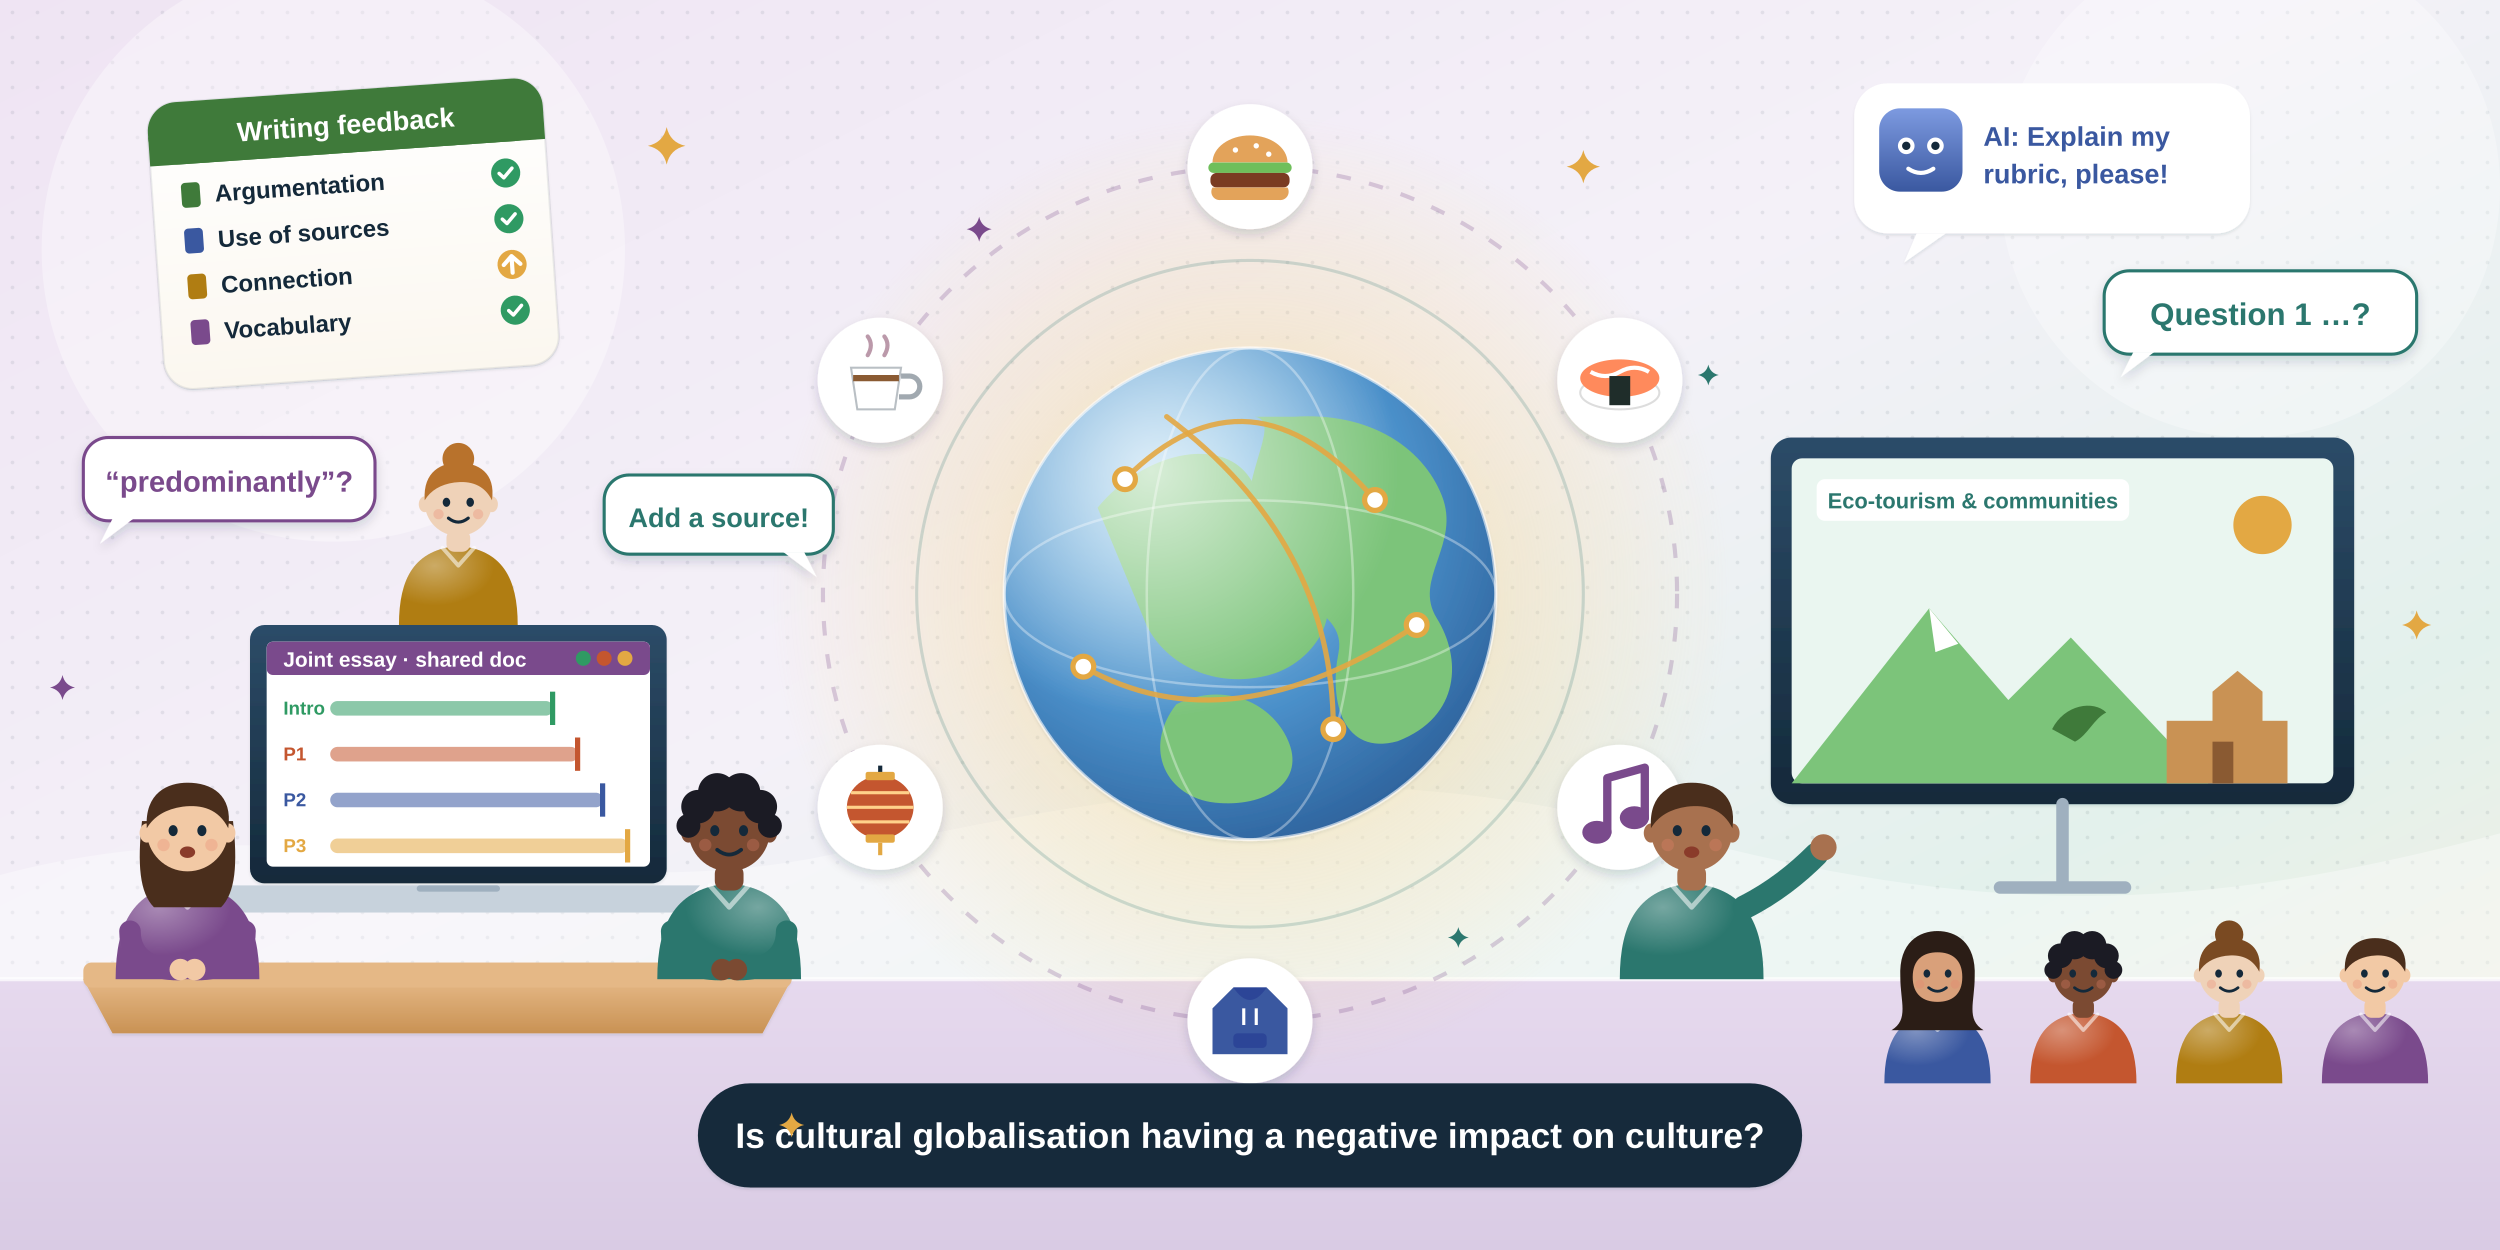
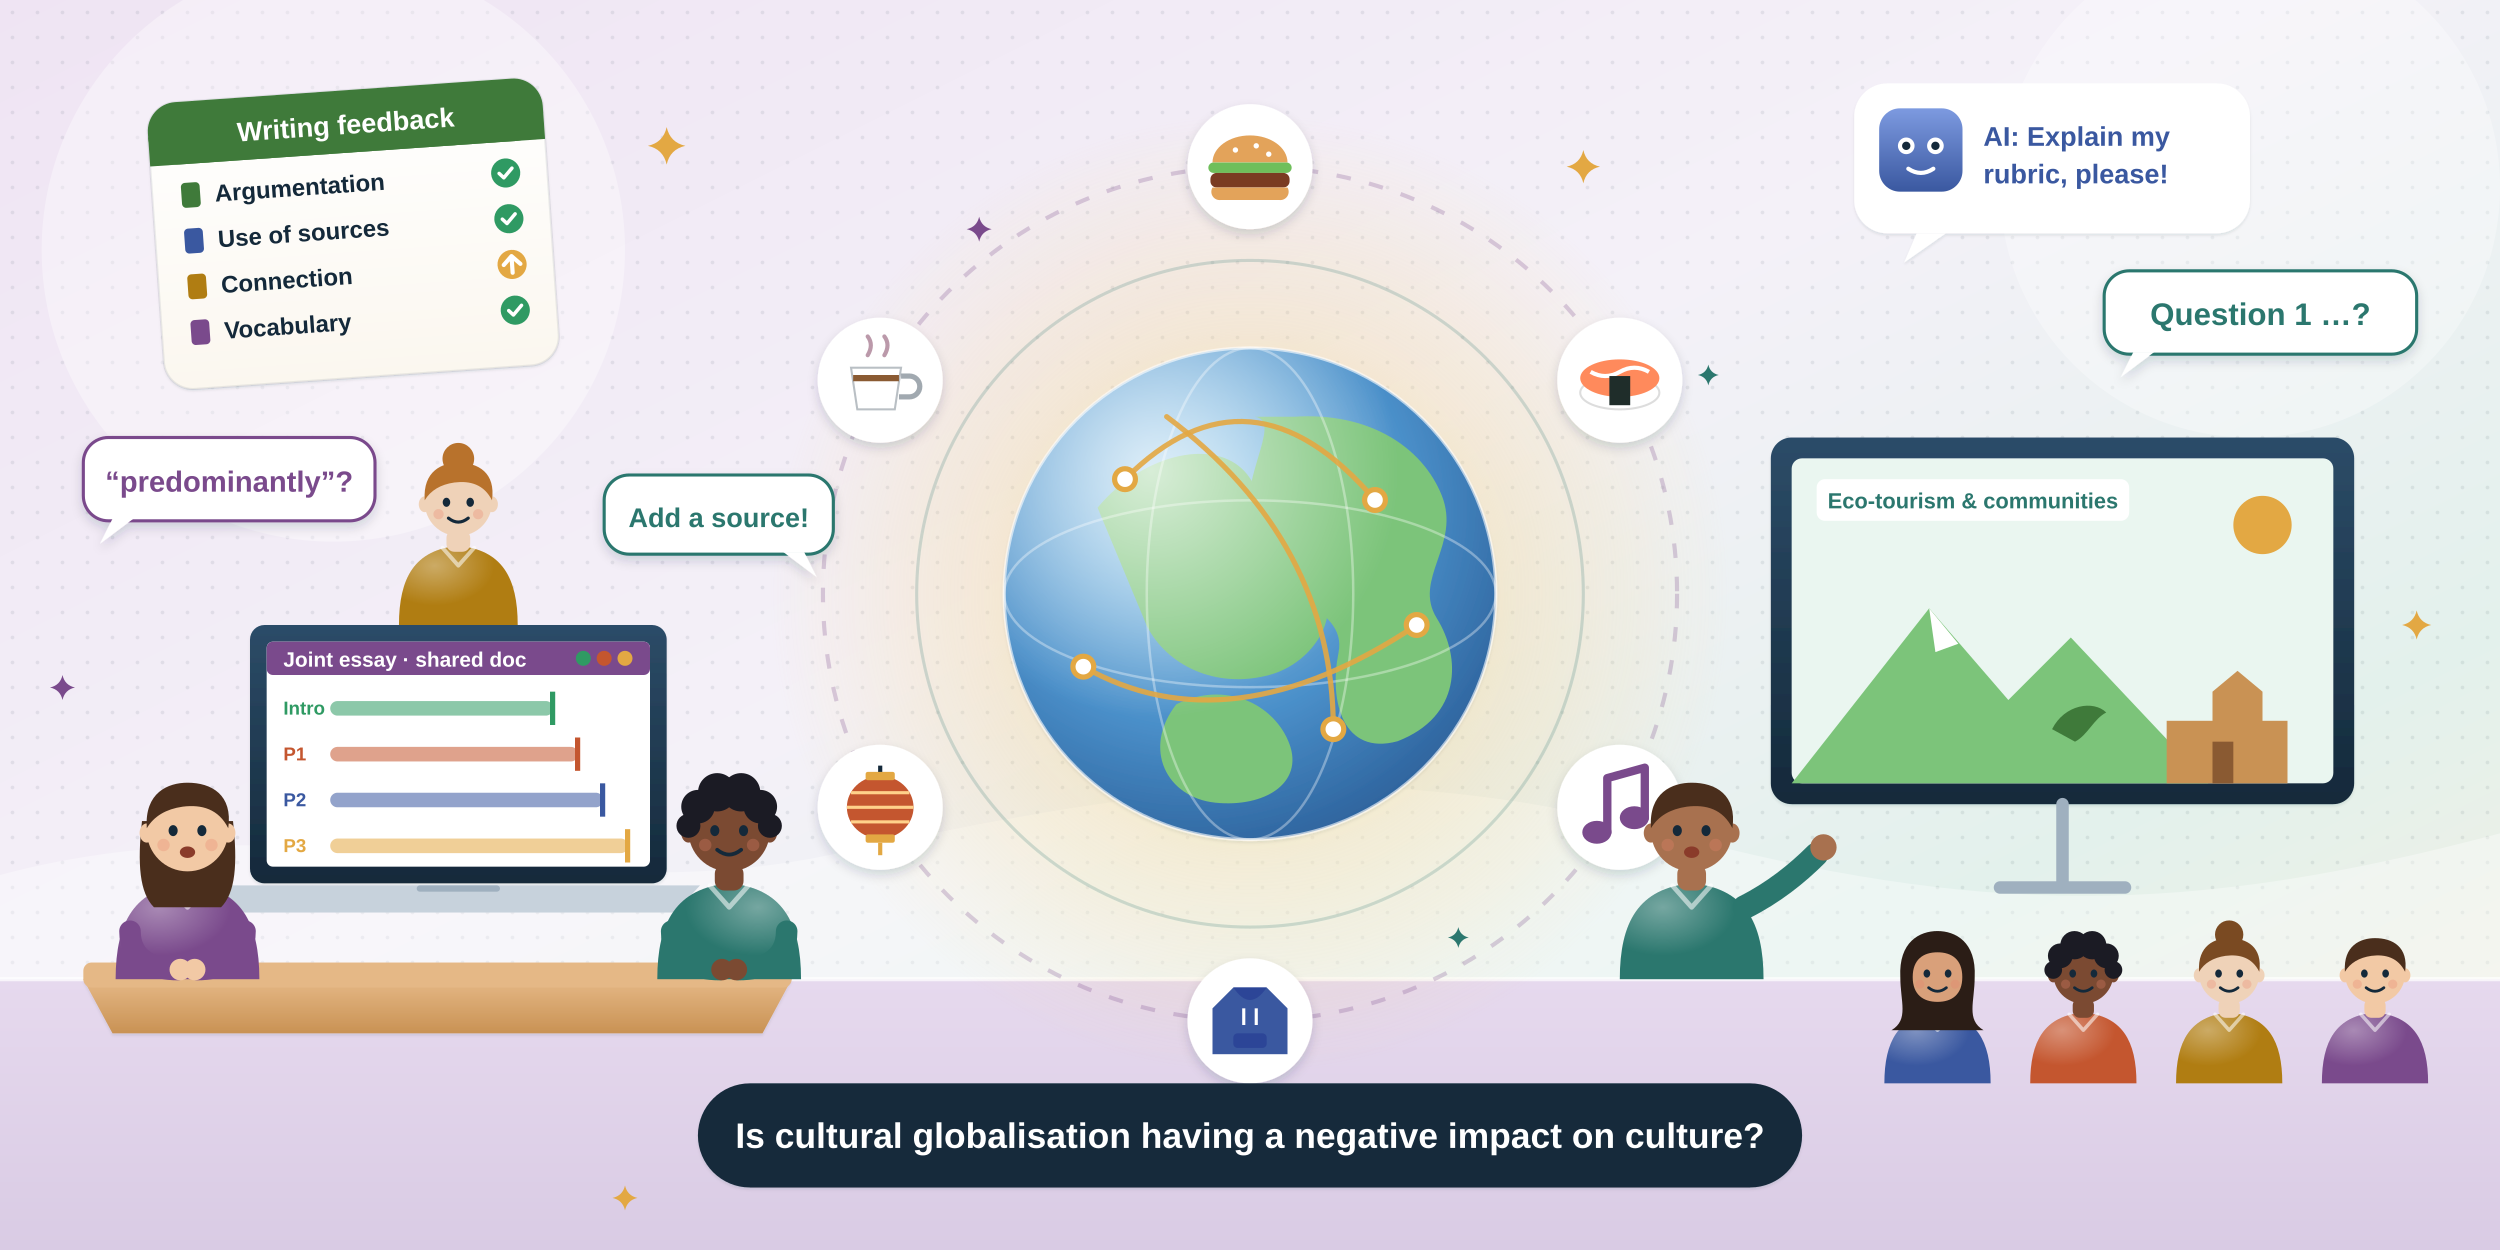
<svg xmlns="http://www.w3.org/2000/svg" viewBox="0 0 1200 600" fill="none" role="img" aria-label="Day 3 hero: a glowing globe in the middle with a burger, sushi, a music note, a streetwear hoodie, a paper lantern and a cup of coffee orbiting it. On the left, three students write one essay together on a shared laptop with coloured cursors. On the right, a presenter points to an eco-tourism slide for a seminar group. A feedback card with ticks floats at the top left and an AI chat bubble saying “Explain my rubric” floats at the top right; the essay question sits under the globe.">
  <style>
.h5d3-fl { animation: h5d3-fl 6s ease-in-out infinite; } .h5d3-f2 { animation-delay: -2s; } .h5d3-f3 { animation-delay: -4s; }
@keyframes h5d3-fl { 50% { transform: translateY(-4px); } }
.h5d3-tw { animation: h5d3-tw 3.2s ease-in-out infinite; transform-box: fill-box; transform-origin: center; } .h5d3-t2 { animation-delay: -1.1s; } .h5d3-t3 { animation-delay: -2.2s; }
@keyframes h5d3-tw { 0%, 100% { opacity: .35; transform: scale(.6); } 50% { opacity: 1; transform: scale(1); } }
.h5d3-bl { animation: h5d3-bl 4.6s infinite; transform-box: fill-box; transform-origin: center; } .h5d3-b2 { animation-delay: -1.7s; } .h5d3-b3 { animation-delay: -3.1s; }
@keyframes h5d3-bl { 0%, 93%, 100% { transform: scaleY(1); } 96% { transform: scaleY(.1); } }
.h5d3-pu { animation: h5d3-pu 3s ease-in-out infinite; transform-box: fill-box; transform-origin: center; } .h5d3-p2 { animation-delay: -1s; } .h5d3-p3 { animation-delay: -2s; }
@keyframes h5d3-pu { 0%, 100% { transform: scale(1); } 50% { transform: scale(1.08); } }
.h5d3-dr { stroke-dasharray: 7 9; animation: h5d3-dr 2.2s linear infinite; }
@keyframes h5d3-dr { to { stroke-dashoffset: -32; } }
.h5d3-dw { stroke-dasharray: 400; animation: h5d3-dw 6s ease-in-out infinite; }
@keyframes h5d3-dw { 0%, 10% { stroke-dashoffset: 400; } 45%, 100% { stroke-dashoffset: 0; } }
.h5d3-cu { animation: h5d3-cu 1.1s steps(2) infinite; }
@keyframes h5d3-cu { 50% { opacity: 0; } }
.h5d3-sp { animation: h5d3-sp 14s linear infinite; transform-box: fill-box; transform-origin: center; }
@keyframes h5d3-sp { to { transform: rotate(360deg); } }
.h5d3-ty { animation: h5d3-ty 5s ease-in-out infinite; transform-box: fill-box; transform-origin: 0% 50%; } .h5d3-y2 { animation-delay: -1.6s; } .h5d3-y3 { animation-delay: -3.2s; }
@keyframes h5d3-ty { 0%, 8% { transform: scaleX(0); } 45%, 100% { transform: scaleX(1); } }
.h5d3-pop { animation: h5d3-pop 4s ease-in-out infinite; transform-box: fill-box; transform-origin: center; } .h5d3-o2 { animation-delay: -1.3s; } .h5d3-o3 { animation-delay: -2.6s; }
@keyframes h5d3-pop { 0%, 40% { transform: scale(.85); opacity: .6; } 55% { transform: scale(1.1); opacity: 1; } 70%, 100% { transform: scale(1); opacity: 1; } }
.h5d3-sw { animation: h5d3-sw 3.6s ease-in-out infinite; transform-box: fill-box; transform-origin: 50% 0%; }
@keyframes h5d3-sw { 0%, 100% { transform: rotate(-4deg); } 50% { transform: rotate(4deg); } }

.h5d3-orb { animation: h5d3-orb 40s linear infinite; transform-origin: 600px 285px; }
@keyframes h5d3-orb { to { transform: rotate(360deg); } }
.h5d3-spin { animation: h5d3-spin 30s linear infinite; transform-box: fill-box; transform-origin: center; }
@keyframes h5d3-spin { to { transform: rotate(-360deg); } }

@media (prefers-reduced-motion: reduce) { * { animation: none !important; } }
</style>
  <defs>
    <linearGradient id="h5d3-bg" x1="0" y1="0" x2="1" y2="1">
      <stop offset="0" stop-color="#efe4f3" />
      <stop offset=".55" stop-color="#f6f1f8" />
      <stop offset="1" stop-color="#f7efe0" />
    </linearGradient>
    <pattern id="h5d3-dots" width="12" height="12" patternUnits="userSpaceOnUse">
      <circle cx="6" cy="6" r=".9" fill="#14293a" fill-opacity=".08" />
    </pattern>
    <radialGradient id="h5d3-glow" cx=".5" cy=".5" r=".5">
      <stop offset="0" stop-color="#fff" stop-opacity=".85" />
      <stop offset="1" stop-color="#fff" stop-opacity="0" />
    </radialGradient>
    <filter id="h5d3-sh" x="-25%" y="-25%" width="150%" height="160%">
      <feDropShadow dx="0" dy="5" stdDeviation="5" flood-color="#14293a" flood-opacity=".16" />
      <feDropShadow dx="0" dy="1" stdDeviation=".8" flood-color="#14293a" flood-opacity=".1" />
    </filter>
    <filter id="h5d3-sh2" x="-30%" y="-30%" width="160%" height="170%">
      <feDropShadow dx="0" dy="2.5" stdDeviation="2.5" flood-color="#14293a" flood-opacity=".16" />
    </filter>
    <linearGradient id="h5d3-paper" x1="0" y1="0" x2="0" y2="1">
      <stop offset="0" stop-color="#fff" />
      <stop offset="1" stop-color="#fbf7ef" />
    </linearGradient>
    <linearGradient id="h5d3-tg" x1="0" y1="0" x2="1" y2="1">
      <stop offset="0" stop-color="#a77bb8" />
      <stop offset="1" stop-color="#7a4a8c" />
    </linearGradient>
    <linearGradient id="h5d3-td" x1="0" y1="0" x2="0" y2="1">
      <stop offset="0" stop-color="#7a4a8c" />
      <stop offset="1" stop-color="#57326a" />
    </linearGradient>
    <linearGradient id="h5d3-gold" x1="0" y1="0" x2="0" y2="1">
      <stop offset="0" stop-color="#f4cf74" />
      <stop offset="1" stop-color="#d79a2b" />
    </linearGradient>
    <linearGradient id="h5d3-clay" x1="0" y1="0" x2="0" y2="1">
      <stop offset="0" stop-color="#e07a4f" />
      <stop offset="1" stop-color="#b0512a" />
    </linearGradient>
    <linearGradient id="h5d3-navy" x1="0" y1="0" x2="0" y2="1">
      <stop offset="0" stop-color="#2c4c68" />
      <stop offset="1" stop-color="#14293a" />
    </linearGradient>
    <linearGradient id="h5d3-blueg" x1="0" y1="0" x2="0" y2="1">
      <stop offset="0" stop-color="#7d9ae0" />
      <stop offset="1" stop-color="#3a58a0" />
    </linearGradient>
    <linearGradient id="h5d3-greeng" x1="0" y1="0" x2="0" y2="1">
      <stop offset="0" stop-color="#8cc47b" />
      <stop offset="1" stop-color="#3f7a3a" />
    </linearGradient>
    <linearGradient id="h5d3-plumg" x1="0" y1="0" x2="0" y2="1">
      <stop offset="0" stop-color="#b78ac8" />
      <stop offset="1" stop-color="#7a4a8c" />
    </linearGradient>
    <linearGradient id="h5d3-tealg" x1="0" y1="0" x2="0" y2="1">
      <stop offset="0" stop-color="#3fbca9" />
      <stop offset="1" stop-color="#1d6f66" />
    </linearGradient>
    <radialGradient id="h5d3-sea" cx=".38" cy=".32" r=".75">
      <stop offset="0" stop-color="#9fd3f0" />
      <stop offset=".6" stop-color="#4a8fc9" />
      <stop offset="1" stop-color="#2b5f99" />
    </radialGradient>
    <radialGradient id="h5d3-shine" cx=".3" cy=".25" r=".5">
      <stop offset="0" stop-color="#fff" stop-opacity=".7" />
      <stop offset="1" stop-color="#fff" stop-opacity="0" />
    </radialGradient>
    <radialGradient id="h5d3-halo" cx=".5" cy=".5" r=".5">
      <stop offset="0" stop-color="#fff6d8" stop-opacity=".95" />
      <stop offset=".55" stop-color="#f4cf74" stop-opacity=".25" />
      <stop offset="1" stop-color="#f4cf74" stop-opacity="0" />
    </radialGradient>
    <linearGradient id="h5d3-sky" x1="0" y1="0" x2="1" y2="1">
      <stop offset="0" stop-color="#efe4f3" />
      <stop offset=".45" stop-color="#f4f1f8" />
      <stop offset=".75" stop-color="#e3f1ec" />
      <stop offset="1" stop-color="#f7efe0" />
    </linearGradient>
    <linearGradient id="h5d3-floor" x1="0" y1="0" x2="0" y2="1">
      <stop offset="0" stop-color="#e6d9ee" />
      <stop offset="1" stop-color="#d9cbe4" />
    </linearGradient>
    <linearGradient id="h5d3-desk" x1="0" y1="0" x2="0" y2="1">
      <stop offset="0" stop-color="#e5b886" />
      <stop offset="1" stop-color="#c99254" />
    </linearGradient>
  </defs>
  <rect width="1200" height="600" fill="url(#h5d3-sky)" />
  <rect width="1200" height="600" fill="url(#h5d3-dots)" />
  <rect y="470" width="1200" height="130" fill="url(#h5d3-floor)" />
  <path d="M0 470H1200" stroke="#fff" stroke-opacity=".7" stroke-width="2" />
  <circle cx="160" cy="120" r="140" fill="#fff" fill-opacity=".35" />
  <circle cx="1080" cy="90" r="120" fill="#fff" fill-opacity=".3" />
  <path d="M0 420C150 380 260 440 400 410S650 360 800 400 1050 440 1200 400V470H0z" fill="#fff" fill-opacity=".35" />
  <circle cx="600" cy="285" r="230" fill="url(#h5d3-halo)" />
  <ellipse cx="600" cy="285" rx="205" ry="205" stroke="#7a4a8c" stroke-opacity=".25" stroke-width="2" stroke-dasharray="6 10" class="h5d3-dr" />
  <ellipse cx="600" cy="285" rx="160" ry="160" stroke="#2b776e" stroke-opacity=".2" stroke-width="1.5" />
  <g filter="url(#h5d3-sh)">
    <g>
      <circle cx="600" cy="285" r="118" fill="url(#h5d3-sea)" />
      <path d="M526.84 243.7c21.24-25.96 59.0-35.4 73.16-14.16s-2.36 35.4 23.6 44.84 11.8 42.48-14.16 49.56-49.56-4.72-59.0-23.6-42.48-56.64z" fill="#7cc47a" />
      <path d="M621.24 200.04c35.4-2.36 61.36 14.16 70.8 37.76s-14.16 40.12-2.36 59.0 11.8 47.2-18.88 59.0c-25.96 7.08-33.04-18.88-28.32-42.48s-35.4-25.96-42.48-54.28 16.52-56.64 2.36-59.0z" fill="#7cc47a" />
      <path d="M564.6 338.1c23.6-11.8 47.2 0 54.28 18.88s-11.8 30.68-35.4 28.32-35.4-25.96-18.88-47.2z" fill="#7cc47a" />
      <ellipse cx="600" cy="285" rx="118" ry="44.84" stroke="#fff" stroke-opacity=".35" stroke-width="1.2" />
      <ellipse cx="600" cy="285" rx="49.56" ry="118" stroke="#fff" stroke-opacity=".35" stroke-width="1.2" />
      <circle cx="600" cy="285" r="118" fill="url(#h5d3-shine)" />
      <circle cx="600" cy="285" r="118" stroke="#fff" stroke-opacity=".6" stroke-width="1.5" />
    </g>
  </g>
  <path class="h5d3-dw" d="M540 230Q600 170 660 240" stroke="#e3a843" stroke-width="2.5" stroke-linecap="round" stroke-opacity=".9" />
  <path class="h5d3-dw" d="M520 320Q590 360 680 300" stroke="#e3a843" stroke-width="2.5" stroke-linecap="round" stroke-opacity=".9" />
  <path class="h5d3-dw" d="M560 200Q640 260 640 350" stroke="#e3a843" stroke-width="2.5" stroke-linecap="round" stroke-opacity=".9" />
  <circle cx="540" cy="230" r="5" fill="#fff" stroke="#e3a843" stroke-width="2.5" class="h5d3-pu h5d3-p1" />
  <circle cx="660" cy="240" r="5" fill="#fff" stroke="#e3a843" stroke-width="2.5" class="h5d3-pu h5d3-p2" />
  <circle cx="520" cy="320" r="5" fill="#fff" stroke="#e3a843" stroke-width="2.5" class="h5d3-pu h5d3-p3" />
  <circle cx="680" cy="300" r="5" fill="#fff" stroke="#e3a843" stroke-width="2.5" class="h5d3-pu h5d3-p1" />
  <circle cx="640" cy="350" r="5" fill="#fff" stroke="#e3a843" stroke-width="2.5" class="h5d3-pu h5d3-p2" />
  <g class="h5d3-orb">
    <g transform="translate(600.0 80.0)">
      <g class="h5d3-spin">
        <g filter="url(#h5d3-sh2)">
          <circle r="30" fill="#fff" />
        </g>
        <path d="M-18-2a18 13 0 0 1 36 0z" fill="#e3a35a" />
        <circle cx="-7" cy="-8" r="1.3" fill="#fff" />
        <circle cx="3" cy="-10" r="1.3" fill="#fff" />
        <circle cx="9" cy="-6" r="1.3" fill="#fff" />
        <rect x="-20" y="-2" width="40" height="5" rx="2.5" fill="#6fbf5b" />
        <rect x="-19" y="3" width="38" height="7" rx="3" fill="#7a3b22" />
        <path d="M-18 10h36a4 4 0 0 1-4 6h-28a4 4 0 0 1-4-6z" fill="#e3a35a" />
      </g>
    </g>
    <g transform="translate(777.5 182.5)">
      <g class="h5d3-spin">
        <g filter="url(#h5d3-sh2)">
          <circle r="30" fill="#fff" />
        </g>
        <ellipse cx="0" cy="6" rx="19" ry="8" fill="#fff" stroke="#ddd" />
        <ellipse cx="0" cy="-1" rx="19" ry="9" fill="#ff8a5c" />
        <path d="M-14-4q7 4 14 0t14 0" stroke="#fff" stroke-width="2" />
        <rect x="-5" y="-2" width="10" height="14" fill="#1f2d2a" />
      </g>
    </g>
    <g transform="translate(777.5 387.5)">
      <g class="h5d3-spin">
        <g filter="url(#h5d3-sh2)">
          <circle r="30" fill="#fff" />
        </g>
        <path d="M-6 12V-14l18-5v24" stroke="#7a4a8c" stroke-width="4" stroke-linecap="round" stroke-linejoin="round" />
        <ellipse cx="-11" cy="12" rx="7" ry="5.5" fill="#7a4a8c" />
        <ellipse cx="7" cy="5" rx="7" ry="5.5" fill="#7a4a8c" />
      </g>
    </g>
    <g transform="translate(600.0 490.0)">
      <g class="h5d3-spin">
        <g filter="url(#h5d3-sh2)">
          <circle r="30" fill="#fff" />
        </g>
        <path d="M-18 16V-6l10-10h16l10 10v22z" fill="#3a58a0" />
        <path d="M-8-16q8 12 16 0" fill="#2c4597" />
        <path d="M-3-6v8M3-6v8" stroke="#fff" stroke-width="1.5" />
        <rect x="-8" y="6" width="16" height="7" rx="2" fill="#2c4597" />
      </g>
    </g>
    <g transform="translate(422.5 387.5)">
      <g class="h5d3-spin">
        <g filter="url(#h5d3-sh2)">
          <circle r="30" fill="#fff" />
        </g>
        <path d="M0-20v6" stroke="#14293a" stroke-width="2" />
        <ellipse cx="0" cy="0" rx="16" ry="15" fill="#c4562f" />
        <path d="M-16 0h32M-14-7h28M-14 7h28" stroke="#ffd18a" stroke-width="1.5" />
        <rect x="-7" y="-17" width="14" height="4" rx="1" fill="#e3a843" />
        <rect x="-7" y="13" width="14" height="4" rx="1" fill="#e3a843" />
        <path d="M0 17v6" stroke="#e3a843" stroke-width="2" />
      </g>
    </g>
    <g transform="translate(422.5 182.5)">
      <g class="h5d3-spin">
        <g filter="url(#h5d3-sh2)">
          <circle r="30" fill="#fff" />
        </g>
        <path d="M-14-6h24l-3 20h-18z" fill="#fff" stroke="#14293a" stroke-opacity=".3" />
        <path d="M10-2h4a5 5 0 0 1 0 10h-5" stroke="#14293a" stroke-opacity=".4" stroke-width="2.5" />
        <path d="M-13-1h22" stroke="#8a5a32" stroke-width="3" />
        <path d="M-6-12q3-5 0-9M2-12q3-5 0-9" stroke="#b9a" stroke-width="2" stroke-linecap="round" class="h5d3-fl" />
      </g>
    </g>
  </g>
  <g class="h5d3-fl h5d3-f2">
    <g filter="url(#h5d3-sh)">
      <rect x="335" y="520" width="530" height="50" rx="25" fill="#14293a" />
    </g>
    <text x="600" y="551" font-family="Manrope, Arial, sans-serif" font-size="17" font-weight="800" fill="#fff" text-anchor="middle">Is cultural globalisation having a negative impact on culture?</text>
  </g>
  <g filter="url(#h5d3-sh)">
    <path d="M40 470h340l-14 26H54z" fill="url(#h5d3-desk)" />
  </g>
  <rect x="40" y="462" width="340" height="12" rx="4" fill="#e5b886" />
  <g transform="translate(120 300)">
    <g filter="url(#h5d3-sh)">
      <rect x="0" y="0" width="200" height="124.0" rx="7" fill="url(#h5d3-navy)" />
    </g>
    <rect x="8.0" y="8.0" width="184.0" height="108.0" rx="3" fill="#fff" />
    <path d="M-16.0 125.0H216.0L204.0 138.0H-4.0Z" fill="#c7d2dc" />
    <rect x="80.0" y="125.0" width="40.0" height="3" rx="1.5" fill="#9fb0bf" />
  </g>
  <rect x="128" y="308" width="184" height="16" rx="3" fill="#7a4a8c" />
  <text x="136" y="320" font-family="Manrope, Arial, sans-serif" font-size="10" font-weight="800" fill="#fff" text-anchor="start">Joint essay · shared doc</text>
  <circle cx="280" cy="316" r="3.6" fill="#2f9a63" />
  <circle cx="290" cy="316" r="3.6" fill="#c4562f" />
  <circle cx="300" cy="316" r="3.6" fill="#e3a843" />
  <text x="136" y="343" font-family="Manrope, Arial, sans-serif" font-size="9" font-weight="800" fill="#2f9a63" text-anchor="start">Intro</text>
  <path class="h5d3-ty" d="M162 340h100" stroke="#2f9a63" stroke-opacity=".55" stroke-width="7" stroke-linecap="round" />
  <rect class="h5d3-cu" x="264" y="332" width="2.5" height="16" fill="#2f9a63" />
  <text x="136" y="365" font-family="Manrope, Arial, sans-serif" font-size="9" font-weight="800" fill="#c4562f" text-anchor="start">P1</text>
  <path class="h5d3-ty h5d3-y2" d="M162 362h112" stroke="#c4562f" stroke-opacity=".55" stroke-width="7" stroke-linecap="round" />
  <rect class="h5d3-cu" x="276" y="354" width="2.5" height="16" fill="#c4562f" />
  <text x="136" y="387" font-family="Manrope, Arial, sans-serif" font-size="9" font-weight="800" fill="#3a58a0" text-anchor="start">P2</text>
  <path class="h5d3-ty h5d3-y3" d="M162 384h124" stroke="#3a58a0" stroke-opacity=".55" stroke-width="7" stroke-linecap="round" />
  <rect class="h5d3-cu" x="288" y="376" width="2.5" height="16" fill="#3a58a0" />
  <text x="136" y="409" font-family="Manrope, Arial, sans-serif" font-size="9" font-weight="800" fill="#e3a843" text-anchor="start">P3</text>
  <path class="h5d3-ty h5d3-y1" d="M162 406h136" stroke="#e3a843" stroke-opacity=".55" stroke-width="7" stroke-linecap="round" />
  <rect class="h5d3-cu" x="300" y="398" width="2.5" height="16" fill="#e3a843" />
  <g transform="translate(90 470) scale(1.15 1.15)">
    <path d="M-30 0C-30-24-22-38 0-40C22-38 30-24 30 0Z" fill="#7a4a8c" />
    <path d="M-30 0C-30-24-22-38 0-40C22-38 30-24 30 0Z" fill="url(#h5d3-shine)" opacity=".5" />
    <path d="M-8-39L0-30L8-39" stroke="#fff" stroke-opacity=".55" stroke-width="2" stroke-linecap="round" stroke-linejoin="round" />
    <rect x="-6" y="-48" width="12" height="11" rx="4" fill="#f2c9a5" />
    <path d="M-19-66C-21-48-20-36-14-30H14C20-36 21-48 19-66Z" fill="#4a2e1c" />
    <circle cx="0" cy="-62" r="17" fill="#f2c9a5" />
    <ellipse cx="-17" cy="-61" rx="3" ry="4" fill="#f2c9a5" />
    <ellipse cx="17" cy="-61" rx="3" ry="4" fill="#f2c9a5" />
    <path d="M-17-63C-18-78-8-82 0-82C10-82 19-77 17-63C13-71 6-73-2-72C-9-71-14-68-17-63Z" fill="#4a2e1c" />
    <g class="h5d3-bl ">
      <ellipse cx="-6" cy="-62" rx="1.9" ry="2.3" fill="#14293a" />
      <ellipse cx="6" cy="-62" rx="1.9" ry="2.3" fill="#14293a" />
    </g>
    <circle cx="-10" cy="-56" r="2.6" fill="#e8846b" opacity=".3" />
    <circle cx="10" cy="-56" r="2.6" fill="#e8846b" opacity=".3" />
    <ellipse cx="0" cy="-53" rx="3.2" ry="2.4" fill="#8a3b2a" />
    <path d="M-24-20C-24-8-14-4-4-4M24-20C24-8 14-4 4-4" stroke="#7a4a8c" stroke-width="9" stroke-linecap="round" />
    <circle cx="-3" cy="-4" r="4.5" fill="#f2c9a5" />
    <circle cx="3" cy="-4" r="4.5" fill="#f2c9a5" />
  </g>
  <g transform="translate(350 470) scale(-1.15 1.15)">
    <path d="M-30 0C-30-24-22-38 0-40C22-38 30-24 30 0Z" fill="#2b776e" />
    <path d="M-30 0C-30-24-22-38 0-40C22-38 30-24 30 0Z" fill="url(#h5d3-shine)" opacity=".5" />
    <path d="M-8-39L0-30L8-39" stroke="#fff" stroke-opacity=".55" stroke-width="2" stroke-linecap="round" stroke-linejoin="round" />
    <rect x="-6" y="-48" width="12" height="11" rx="4" fill="#7b4a32" />
    <circle cx="0" cy="-62" r="17" fill="#7b4a32" />
    <ellipse cx="-17" cy="-61" rx="3" ry="4" fill="#7b4a32" />
    <ellipse cx="17" cy="-61" rx="3" ry="4" fill="#7b4a32" />
    <circle cx="-13" cy="-72" r="7" fill="#1b1b24" />
    <circle cx="-5" cy="-78" r="8" fill="#1b1b24" />
    <circle cx="5" cy="-78" r="8" fill="#1b1b24" />
    <circle cx="13" cy="-72" r="7" fill="#1b1b24" />
    <circle cx="-17" cy="-64" r="5" fill="#1b1b24" />
    <circle cx="17" cy="-64" r="5" fill="#1b1b24" />
    <g class="h5d3-bl h5d3-b2">
      <ellipse cx="-6" cy="-62" rx="1.9" ry="2.3" fill="#14293a" />
      <ellipse cx="6" cy="-62" rx="1.9" ry="2.3" fill="#14293a" />
    </g>
    <circle cx="-10" cy="-56" r="2.6" fill="#e8846b" opacity=".3" />
    <circle cx="10" cy="-56" r="2.6" fill="#e8846b" opacity=".3" />
    <path d="M-5-54Q0-50 5-54" stroke="#14293a" stroke-width="1.6" stroke-linecap="round" />
    <path d="M-24-20C-24-8-14-4-4-4M24-20C24-8 14-4 4-4" stroke="#2b776e" stroke-width="9" stroke-linecap="round" />
    <circle cx="-3" cy="-4" r="4.5" fill="#7b4a32" />
    <circle cx="3" cy="-4" r="4.5" fill="#7b4a32" />
  </g>
  <g transform="translate(220 300) scale(0.95 0.95)">
    <path d="M-30 0C-30-24-22-38 0-40C22-38 30-24 30 0Z" fill="#b07d12" />
    <path d="M-30 0C-30-24-22-38 0-40C22-38 30-24 30 0Z" fill="url(#h5d3-shine)" opacity=".5" />
    <path d="M-8-39L0-30L8-39" stroke="#fff" stroke-opacity=".55" stroke-width="2" stroke-linecap="round" stroke-linejoin="round" />
    <rect x="-6" y="-48" width="12" height="11" rx="4" fill="#efd2b8" />
    <circle cx="0" cy="-84" r="8" fill="#b8722c" />
    <circle cx="0" cy="-62" r="17" fill="#efd2b8" />
    <ellipse cx="-17" cy="-61" rx="3" ry="4" fill="#efd2b8" />
    <ellipse cx="17" cy="-61" rx="3" ry="4" fill="#efd2b8" />
    <path d="M-17-63C-18-78-8-82 0-82C10-82 19-77 17-63C13-71 6-73-2-72C-9-71-14-68-17-63Z" fill="#b8722c" />
    <g class="h5d3-bl h5d3-b3">
      <ellipse cx="-6" cy="-62" rx="1.9" ry="2.3" fill="#14293a" />
      <ellipse cx="6" cy="-62" rx="1.9" ry="2.3" fill="#14293a" />
    </g>
    <circle cx="-10" cy="-56" r="2.6" fill="#e8846b" opacity=".3" />
    <circle cx="10" cy="-56" r="2.6" fill="#e8846b" opacity=".3" />
    <path d="M-5-54Q0-50 5-54" stroke="#14293a" stroke-width="1.6" stroke-linecap="round" />
  </g>
  <g class="h5d3-fl">
    <g filter="url(#h5d3-sh2)">
      <rect x="40" y="210" width="140" height="40" rx="12" fill="#fff" stroke="#7a4a8c" stroke-width="1.5" />
      <path d="M54 249l-6 12 16-12z" fill="#fff" />
    </g>
    <text x="110" y="236" font-family="Manrope, Arial, sans-serif" font-size="14" font-weight="800" fill="#7a4a8c" text-anchor="middle">“predominantly”?</text>
  </g>
  <g class="h5d3-fl h5d3-f3">
    <g filter="url(#h5d3-sh2)">
      <rect x="290" y="228" width="110" height="38" rx="12" fill="#fff" stroke="#2b776e" stroke-width="1.5" />
      <path d="M386 265l6 12-16-12z" fill="#fff" />
    </g>
    <text x="345" y="253" font-family="Manrope, Arial, sans-serif" font-size="13" font-weight="800" fill="#2b776e" text-anchor="middle">Add a source!</text>
  </g>
  <g class="h5d3-fl h5d3-f2" transform="translate(70 50) rotate(-4)">
    <g filter="url(#h5d3-sh)">
      <rect x="0" y="0" width="190" height="138" rx="14" fill="url(#h5d3-paper)" />
    </g>
    <rect x="0" y="0" width="190" height="138" rx="14" stroke="#14293a" stroke-opacity=".08" />
    <rect width="190" height="30" rx="14" fill="#3f7a3a" />
    <rect y="16" width="190" height="14" fill="#3f7a3a" />
    <text x="95" y="21" font-family="Manrope, Arial, sans-serif" font-size="13" font-weight="800" fill="#fff" text-anchor="middle">Writing feedback</text>
    <rect x="14" y="39" width="9" height="12" rx="2" fill="#3f7a3a" />
    <text x="30" y="49" font-family="Manrope, Arial, sans-serif" font-size="11.5" font-weight="700" fill="#14293a" text-anchor="start">Argumentation</text>
    <g class="h5d3-pop">
      <circle cx="170" cy="45" r="7" fill="#2f9a63" />
      <path d="M166.85 45l2.1 2.24 4.2-4.34" stroke="#fff" stroke-width="1.7" stroke-linecap="round" stroke-linejoin="round" />
    </g>
    <rect x="14" y="61" width="9" height="12" rx="2" fill="#3a58a0" />
    <text x="30" y="71" font-family="Manrope, Arial, sans-serif" font-size="11.5" font-weight="700" fill="#14293a" text-anchor="start">Use of sources</text>
    <g class="h5d3-pop h5d3-o2">
      <circle cx="170" cy="67" r="7" fill="#2f9a63" />
      <path d="M166.85 67l2.1 2.24 4.2-4.34" stroke="#fff" stroke-width="1.7" stroke-linecap="round" stroke-linejoin="round" />
    </g>
    <rect x="14" y="83" width="9" height="12" rx="2" fill="#b07d12" />
    <text x="30" y="93" font-family="Manrope, Arial, sans-serif" font-size="11.5" font-weight="700" fill="#14293a" text-anchor="start">Connection</text>
    <circle cx="170" cy="89" r="7" fill="#e3a843" />
    <path d="M170 93v-8M166 89l4-4 4 4" stroke="#fff" stroke-width="2" stroke-linecap="round" stroke-linejoin="round" />
    <rect x="14" y="105" width="9" height="12" rx="2" fill="#7a4a8c" />
    <text x="30" y="115" font-family="Manrope, Arial, sans-serif" font-size="11.5" font-weight="700" fill="#14293a" text-anchor="start">Vocabulary</text>
    <g class="h5d3-pop">
      <circle cx="170" cy="111" r="7" fill="#2f9a63" />
      <path d="M166.85 111l2.1 2.24 4.2-4.34" stroke="#fff" stroke-width="1.7" stroke-linecap="round" stroke-linejoin="round" />
    </g>
  </g>
  <g filter="url(#h5d3-sh)">
    <rect x="850" y="210" width="280" height="176" rx="10" fill="url(#h5d3-navy)" />
  </g>
  <rect x="860" y="220" width="260" height="156" rx="5" fill="#eaf6f0" />
  <path d="M860 376l66-84 38 44 30-30 66 70z" fill="#7cc47a" />
  <path d="M926 292l14 17-11 4z" fill="#fff" />
  <circle cx="1086" cy="252" r="14" fill="#e3a843" />
  <rect x="872" y="230" width="150" height="20" rx="4" fill="#fff" />
  <text x="947" y="244" font-family="Manrope, Arial, sans-serif" font-size="10.5" font-weight="800" fill="#2b776e" text-anchor="middle">Eco-tourism &amp; communities</text>
  <path d="M1040 346h22v-14l12-10 12 10v14h12v30h-58z" fill="#c99254" />
  <rect x="1062" y="356" width="10" height="20" fill="#8a5a32" />
  <path d="M985 350c6-12 20-14 26-8-6 3-9 11-15 14" fill="#3f7a3a" />
  <path d="M990 386v40M960 426h60" stroke="#9fb0bf" stroke-width="6" stroke-linecap="round" />
  <g transform="translate(812 470) scale(1.15 1.15)">
    <path d="M-30 0C-30-24-22-38 0-40C22-38 30-24 30 0Z" fill="#2b776e" />
    <path d="M-30 0C-30-24-22-38 0-40C22-38 30-24 30 0Z" fill="url(#h5d3-shine)" opacity=".5" />
    <path d="M-8-39L0-30L8-39" stroke="#fff" stroke-opacity=".55" stroke-width="2" stroke-linecap="round" stroke-linejoin="round" />
    <rect x="-6" y="-48" width="12" height="11" rx="4" fill="#a8714f" />
    <circle cx="0" cy="-62" r="17" fill="#a8714f" />
    <ellipse cx="-17" cy="-61" rx="3" ry="4" fill="#a8714f" />
    <ellipse cx="17" cy="-61" rx="3" ry="4" fill="#a8714f" />
    <path d="M-17-63C-18-78-8-82 0-82C10-82 19-77 17-63C13-71 6-73-2-72C-9-71-14-68-17-63Z" fill="#4a2e1c" />
    <g class="h5d3-bl ">
      <ellipse cx="-6" cy="-62" rx="1.9" ry="2.3" fill="#14293a" />
      <ellipse cx="6" cy="-62" rx="1.9" ry="2.3" fill="#14293a" />
    </g>
    <circle cx="-10" cy="-56" r="2.6" fill="#e8846b" opacity=".3" />
    <circle cx="10" cy="-56" r="2.6" fill="#e8846b" opacity=".3" />
    <ellipse cx="0" cy="-53" rx="3.2" ry="2.4" fill="#8a3b2a" />
    <path d="M22-30C34-36 44-44 52-52" stroke="#2b776e" stroke-width="10" stroke-linecap="round" />
    <circle cx="55" cy="-55" r="5.5" fill="#a8714f" />
  </g>
  <g transform="translate(930 520) scale(0.85 0.85)">
    <path d="M-30 0C-30-24-22-38 0-40C22-38 30-24 30 0Z" fill="#3a58a0" />
    <path d="M-30 0C-30-24-22-38 0-40C22-38 30-24 30 0Z" fill="url(#h5d3-shine)" opacity=".5" />
    <path d="M-8-39L0-30L8-39" stroke="#fff" stroke-opacity=".55" stroke-width="2" stroke-linecap="round" stroke-linejoin="round" />
    <rect x="-6" y="-48" width="12" height="11" rx="4" fill="#d9a07a" />
    <circle cx="0" cy="-62" r="17" fill="#d9a07a" />
    <ellipse cx="-17" cy="-61" rx="3" ry="4" fill="#d9a07a" />
    <ellipse cx="17" cy="-61" rx="3" ry="4" fill="#d9a07a" />
    <path d="M-21-60C-22-80-10-86 0-86C10-86 22-80 21-60C21-46 16-36 26-30H-26C-16-36-21-46-21-60Z" fill="#2b1d16" />
    <path d="M-14-60C-14-70-8-74 0-74C8-74 14-70 14-60C14-50 8-46 0-46C-8-46-14-50-14-60Z" fill="#d9a07a" />
    <g class="h5d3-bl ">
      <ellipse cx="-6" cy="-62" rx="1.9" ry="2.3" fill="#14293a" />
      <ellipse cx="6" cy="-62" rx="1.9" ry="2.3" fill="#14293a" />
    </g>
    <circle cx="-10" cy="-56" r="2.6" fill="#e8846b" opacity=".3" />
    <circle cx="10" cy="-56" r="2.6" fill="#e8846b" opacity=".3" />
    <path d="M-5-54Q0-50 5-54" stroke="#14293a" stroke-width="1.6" stroke-linecap="round" />
  </g>
  <g transform="translate(1000 520) scale(0.85 0.85)">
    <path d="M-30 0C-30-24-22-38 0-40C22-38 30-24 30 0Z" fill="#c4562f" />
    <path d="M-30 0C-30-24-22-38 0-40C22-38 30-24 30 0Z" fill="url(#h5d3-shine)" opacity=".5" />
    <path d="M-8-39L0-30L8-39" stroke="#fff" stroke-opacity=".55" stroke-width="2" stroke-linecap="round" stroke-linejoin="round" />
    <rect x="-6" y="-48" width="12" height="11" rx="4" fill="#7b4a32" />
    <circle cx="0" cy="-62" r="17" fill="#7b4a32" />
    <ellipse cx="-17" cy="-61" rx="3" ry="4" fill="#7b4a32" />
    <ellipse cx="17" cy="-61" rx="3" ry="4" fill="#7b4a32" />
    <circle cx="-13" cy="-72" r="7" fill="#1b1b24" />
    <circle cx="-5" cy="-78" r="8" fill="#1b1b24" />
    <circle cx="5" cy="-78" r="8" fill="#1b1b24" />
    <circle cx="13" cy="-72" r="7" fill="#1b1b24" />
    <circle cx="-17" cy="-64" r="5" fill="#1b1b24" />
    <circle cx="17" cy="-64" r="5" fill="#1b1b24" />
    <g class="h5d3-bl h5d3-b2">
      <ellipse cx="-6" cy="-62" rx="1.9" ry="2.3" fill="#14293a" />
      <ellipse cx="6" cy="-62" rx="1.9" ry="2.3" fill="#14293a" />
    </g>
    <circle cx="-10" cy="-56" r="2.6" fill="#e8846b" opacity=".3" />
    <circle cx="10" cy="-56" r="2.6" fill="#e8846b" opacity=".3" />
    <path d="M-5-54Q0-50 5-54" stroke="#14293a" stroke-width="1.6" stroke-linecap="round" />
  </g>
  <g transform="translate(1070 520) scale(0.85 0.85)">
    <path d="M-30 0C-30-24-22-38 0-40C22-38 30-24 30 0Z" fill="#b07d12" />
    <path d="M-30 0C-30-24-22-38 0-40C22-38 30-24 30 0Z" fill="url(#h5d3-shine)" opacity=".5" />
    <path d="M-8-39L0-30L8-39" stroke="#fff" stroke-opacity=".55" stroke-width="2" stroke-linecap="round" stroke-linejoin="round" />
    <rect x="-6" y="-48" width="12" height="11" rx="4" fill="#efd2b8" />
    <circle cx="0" cy="-84" r="8" fill="#7a4a22" />
    <circle cx="0" cy="-62" r="17" fill="#efd2b8" />
    <ellipse cx="-17" cy="-61" rx="3" ry="4" fill="#efd2b8" />
    <ellipse cx="17" cy="-61" rx="3" ry="4" fill="#efd2b8" />
    <path d="M-17-63C-18-78-8-82 0-82C10-82 19-77 17-63C13-71 6-73-2-72C-9-71-14-68-17-63Z" fill="#7a4a22" />
    <g class="h5d3-bl h5d3-b3">
      <ellipse cx="-6" cy="-62" rx="1.9" ry="2.3" fill="#14293a" />
      <ellipse cx="6" cy="-62" rx="1.9" ry="2.3" fill="#14293a" />
    </g>
    <circle cx="-10" cy="-56" r="2.6" fill="#e8846b" opacity=".3" />
    <circle cx="10" cy="-56" r="2.6" fill="#e8846b" opacity=".3" />
    <path d="M-5-54Q0-50 5-54" stroke="#14293a" stroke-width="1.6" stroke-linecap="round" />
  </g>
  <g transform="translate(1140 520) scale(0.85 0.85)">
    <path d="M-30 0C-30-24-22-38 0-40C22-38 30-24 30 0Z" fill="#7a4a8c" />
    <path d="M-30 0C-30-24-22-38 0-40C22-38 30-24 30 0Z" fill="url(#h5d3-shine)" opacity=".5" />
    <path d="M-8-39L0-30L8-39" stroke="#fff" stroke-opacity=".55" stroke-width="2" stroke-linecap="round" stroke-linejoin="round" />
    <rect x="-6" y="-48" width="12" height="11" rx="4" fill="#f2c9a5" />
    <circle cx="0" cy="-62" r="17" fill="#f2c9a5" />
    <ellipse cx="-17" cy="-61" rx="3" ry="4" fill="#f2c9a5" />
    <ellipse cx="17" cy="-61" rx="3" ry="4" fill="#f2c9a5" />
    <path d="M-17-63C-18-78-8-82 0-82C10-82 19-77 17-63C13-71 6-73-2-72C-9-71-14-68-17-63Z" fill="#4a2e1c" />
    <g class="h5d3-bl ">
      <ellipse cx="-6" cy="-62" rx="1.9" ry="2.3" fill="#14293a" />
      <ellipse cx="6" cy="-62" rx="1.9" ry="2.3" fill="#14293a" />
    </g>
    <circle cx="-10" cy="-56" r="2.6" fill="#e8846b" opacity=".3" />
    <circle cx="10" cy="-56" r="2.6" fill="#e8846b" opacity=".3" />
    <path d="M-5-54Q0-50 5-54" stroke="#14293a" stroke-width="1.6" stroke-linecap="round" />
  </g>
  <g class="h5d3-fl h5d3-f2">
    <g filter="url(#h5d3-sh2)">
      <rect x="1010" y="130" width="150" height="40" rx="12" fill="#fff" stroke="#2b776e" stroke-width="1.5" />
      <path d="M1024 169l-6 12 16-12z" fill="#fff" />
    </g>
    <text x="1085" y="156" font-family="Manrope, Arial, sans-serif" font-size="15" font-weight="800" fill="#2b776e" text-anchor="middle">Question 1 …?</text>
  </g>
  <g class="h5d3-fl h5d3-f3" transform="translate(890 40)">
    <g filter="url(#h5d3-sh)">
      <rect width="190" height="72" rx="16" fill="#fff" />
      <path d="M30 72l-6 14 20-14z" fill="#fff" />
    </g>
    <rect x="12" y="12" width="40" height="40" rx="10" fill="url(#h5d3-blueg)" />
    <circle cx="25" cy="30" r="4" fill="#fff" />
    <circle cx="39" cy="30" r="4" fill="#fff" />
    <circle class="h5d3-bl" cx="25" cy="30" r="2" fill="#14293a" />
    <circle class="h5d3-bl" cx="39" cy="30" r="2" fill="#14293a" />
    <path d="M26 41q6 4 12 0" stroke="#fff" stroke-width="2" stroke-linecap="round" />
    <text x="62" y="30" font-family="Manrope, Arial, sans-serif" font-size="13" font-weight="800" fill="#3a58a0" text-anchor="start">AI: Explain my</text>
    <text x="62" y="48" font-family="Manrope, Arial, sans-serif" font-size="13" font-weight="800" fill="#3a58a0" text-anchor="start">rubric, please!</text>
  </g>
  <path class="h5d3-tw h5d3-tw" d="M320 61Q321.62 68.38 329 70Q321.62 71.62 320 79Q318.38 71.62 311 70Q318.38 68.38 320 61z" fill="#e3a843" />
  <path class="h5d3-tw h5d3-t2" d="M470 104Q471.08 108.92 476 110Q471.08 111.08 470 116Q468.92 111.08 464 110Q468.92 108.92 470 104z" fill="#7a4a8c" />
  <path class="h5d3-tw h5d3-t3" d="M760 72Q761.44 78.56 768 80Q761.44 81.44 760 88Q758.56 81.44 752 80Q758.56 78.56 760 72z" fill="#e3a843" />
  <path class="h5d3-tw h5d3-tw" d="M820 175Q820.9 179.1 825 180Q820.9 180.9 820 185Q819.1 180.9 815 180Q819.1 179.1 820 175z" fill="#2b776e" />
-   <path class="h5d3-tw h5d3-t2" d="M380 534Q381.08 538.92 386 540Q381.08 541.08 380 546Q378.92 541.08 374 540Q378.92 538.92 380 534z" fill="#e3a843" />
+   <path class="h5d3-tw h5d3-t2" d="M300 569Q301.08 573.92 306 575Q301.08 576.08 300 581Q298.92 576.08 294 575Q298.92 573.92 300 569z" fill="#e3a843" />
  <path class="h5d3-tw h5d3-t3" d="M1160 293Q1161.26 298.74 1167 300Q1161.26 301.26 1160 307Q1158.74 301.26 1153 300Q1158.74 298.74 1160 293z" fill="#e3a843" />
  <path class="h5d3-tw h5d3-tw" d="M30 324Q31.08 328.92 36 330Q31.08 331.08 30 336Q28.92 331.08 24 330Q28.92 328.92 30 324z" fill="#7a4a8c" />
  <path class="h5d3-tw h5d3-t2" d="M700 445Q700.9 449.1 705 450Q700.9 450.9 700 455Q699.1 450.9 695 450Q699.1 449.1 700 445z" fill="#2b776e" />
</svg>
